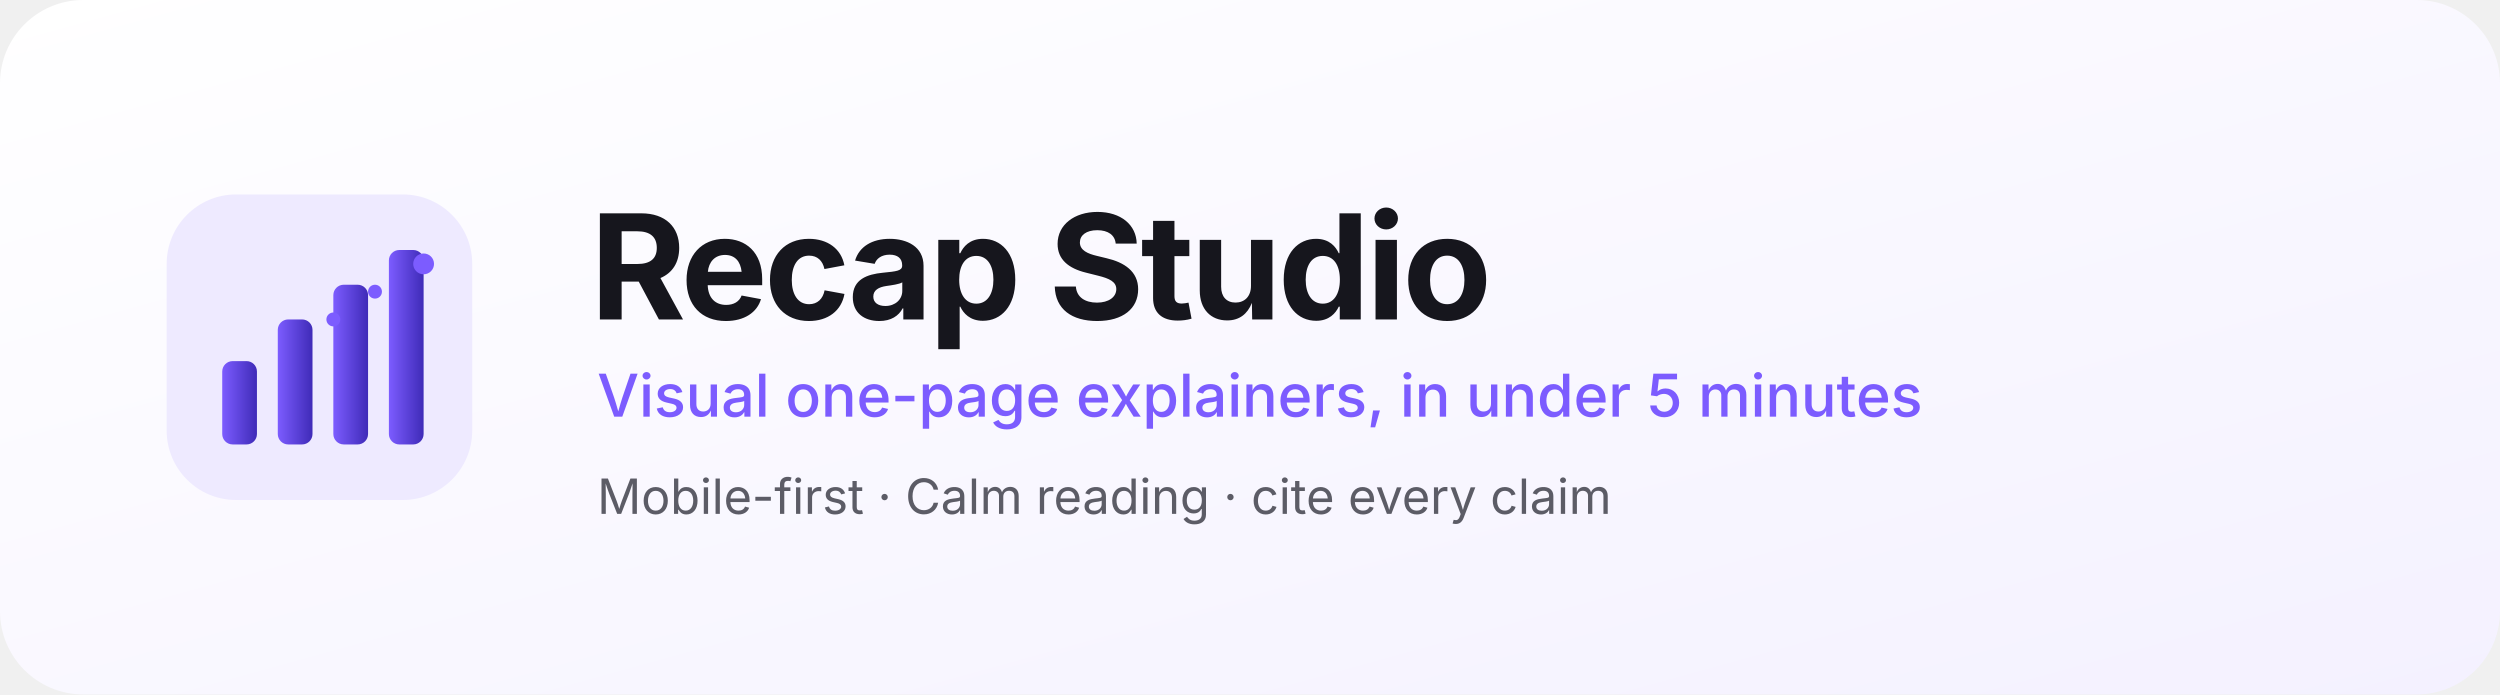
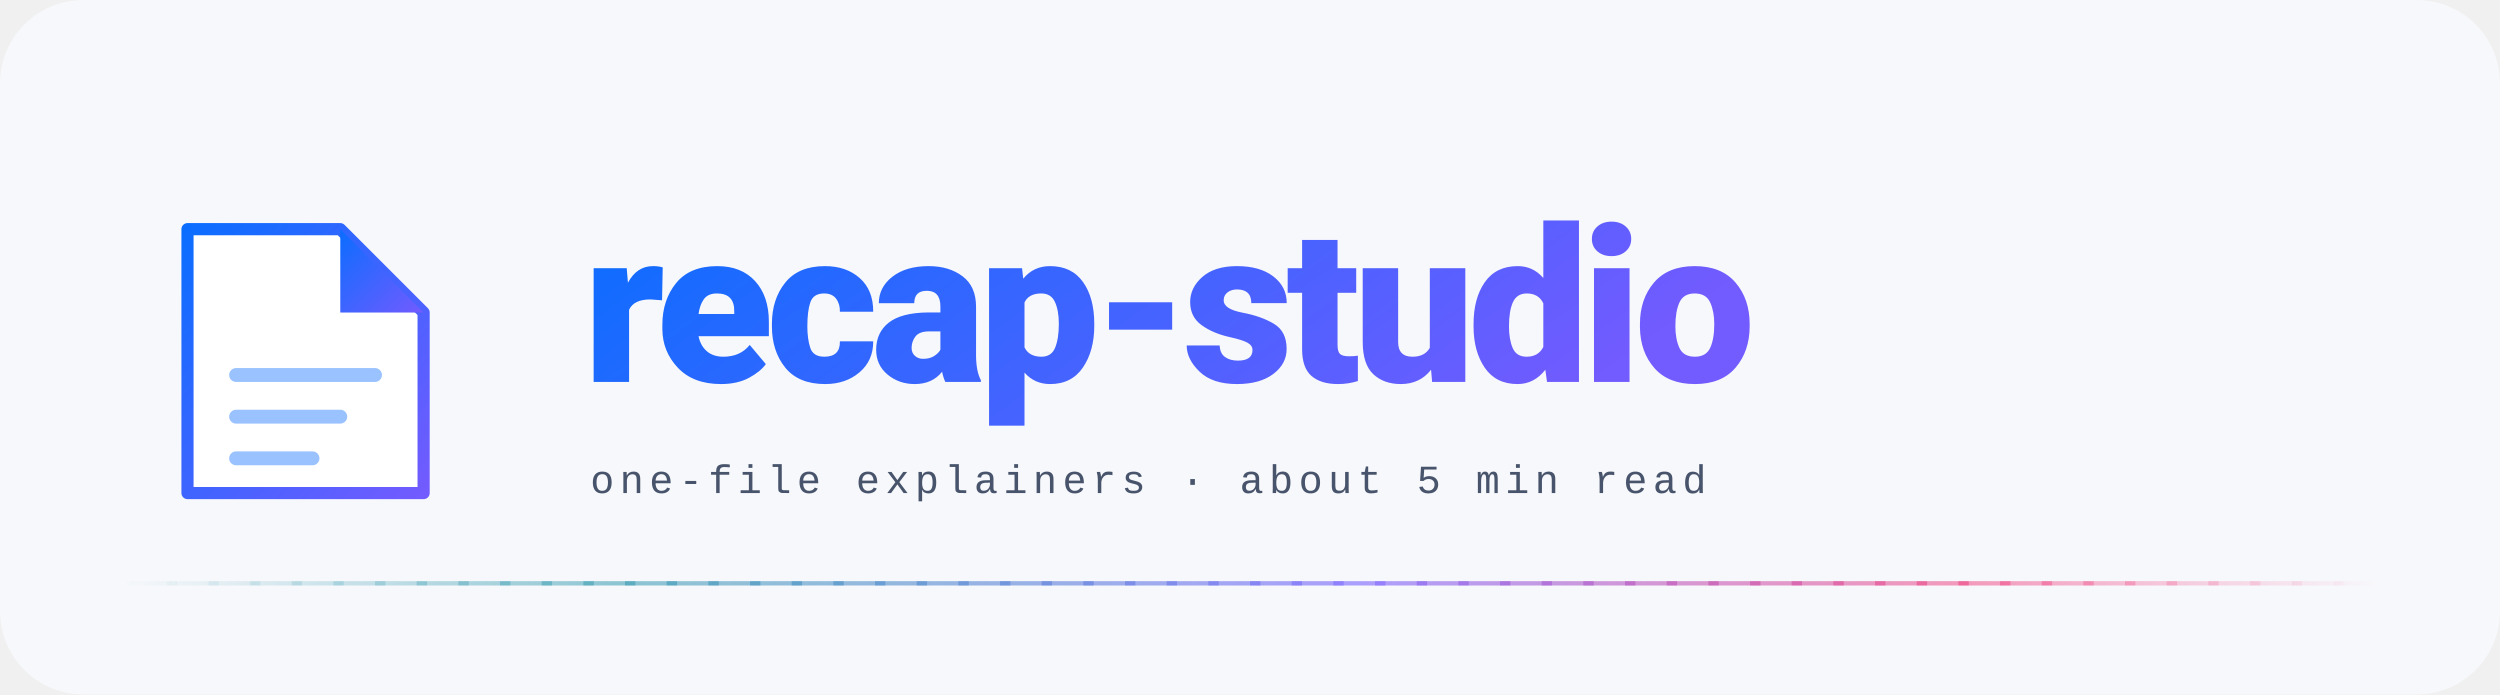
- <svg xmlns="http://www.w3.org/2000/svg" viewBox="0 0 720 200" role="img" aria-label="Recap Studio">
+ <svg xmlns="http://www.w3.org/2000/svg" viewBox="0 0 720 200" fill="none" role="img" aria-label="recap-studio: one-file explainers, about a five minute read">
  <defs>
-     <linearGradient id="rs-light-bg" x1="0" x2="1" y1="0" y2="1">
-       <stop offset="0%" stop-color="#FFFFFF" />
-       <stop offset="100%" stop-color="#F4F1FF" />
+     <linearGradient id="rs-ll-brand" x1="0" y1="0" x2="1" y2="0.25" gradientUnits="objectBoundingBox">
+       <stop offset="0%" stop-color="#0B6DFF" />
+       <stop offset="100%" stop-color="#725BFF" />
+       <animateTransform attributeName="gradientTransform" type="translate" values="-0.12 0; 0.12 0; -0.12 0" dur="18s" repeatCount="indefinite" />
    </linearGradient>
-     <linearGradient id="rs-light-ink" x1="0" x2="1">
-       <stop offset="0%" stop-color="#7C5CFF" />
-       <stop offset="100%" stop-color="#3F2BB8" />
+     <linearGradient id="rs-ll-mark" x1="0" y1="0" x2="1" y2="1" gradientUnits="objectBoundingBox">
+       <stop offset="0%" stop-color="#0B6DFF" />
+       <stop offset="100%" stop-color="#725BFF" />
    </linearGradient>
-     <style>
-       @keyframes rs-shimmer { 0%,100% { opacity:.6 } 50% { opacity:1 } }
-       @keyframes rs-rise   { 0%,100% { transform: translateY(0) } 50% { transform: translateY(-4px) } }
-       @keyframes rs-fade   { 0%,100% { opacity:.85 } 50% { opacity:1 } }
-       .rs-bg     { animation: rs-shimmer 6s cubic-bezier(.4,0,.2,1) infinite; }
-       .rs-bar    { transform-origin: bottom; animation: rs-rise 3.4s cubic-bezier(.4,0,.2,1) infinite; }
-       .rs-bar-2  { animation-delay: .3s; }
-       .rs-bar-3  { animation-delay: .6s; }
-       .rs-bar-4  { animation-delay: .9s; }
-       .rs-spark  { animation: rs-fade 2.8s cubic-bezier(.4,0,.2,1) infinite; }
-       .rs-spark-2{ animation-delay: .4s; }
-       .rs-spark-3{ animation-delay: .8s; }
-       @media (prefers-reduced-motion: reduce) { * { animation: none !important; } }
-     </style>
+     <linearGradient id="rs-ll-horizon" gradientUnits="userSpaceOnUse" x1="36" y1="168" x2="684" y2="168">
+       <stop offset="0%" stop-color="#00819C" stop-opacity="0" />
+       <stop offset="22%" stop-color="#00819C" stop-opacity="0.45" />
+       <stop offset="55%" stop-color="#725BFF" stop-opacity="0.6" />
+       <stop offset="82%" stop-color="#EB0054" stop-opacity="0.4" />
+       <stop offset="100%" stop-color="#EB0054" stop-opacity="0" />
+     </linearGradient>
+     <linearGradient id="rs-ll-gridfade" gradientUnits="userSpaceOnUse" x1="0" y1="168" x2="0" y2="200">
+       <stop offset="0%" stop-color="#0B6DFF" stop-opacity="0.45" />
+       <stop offset="55%" stop-color="#725BFF" stop-opacity="0.22" />
+       <stop offset="100%" stop-color="#EB0054" stop-opacity="0.05" />
+     </linearGradient>
+     <clipPath id="rs-ll-frame">
+       <rect width="720" height="200" rx="24" />
+     </clipPath>
+     <clipPath id="rs-ll-gridclip">
+       <rect x="0" y="168" width="720" height="32" />
+     </clipPath>
  </defs>
-   <rect class="rs-bg" width="720" height="200" rx="24" fill="url(#rs-light-bg)" />
-   <g transform="translate(48, 56)">
-     <rect width="88" height="88" rx="20" fill="#EEEAFF" />
-     <g transform="translate(16, 16)">
-       <rect class="rs-bar" x="0" y="32" width="10" height="24" rx="3" fill="url(#rs-light-ink)" />
-       <rect class="rs-bar rs-bar-2" x="16" y="20" width="10" height="36" rx="3" fill="url(#rs-light-ink)" />
-       <rect class="rs-bar rs-bar-3" x="32" y="10" width="10" height="46" rx="3" fill="url(#rs-light-ink)" />
-       <rect class="rs-bar rs-bar-4" x="48" y="0" width="10" height="56" rx="3" fill="url(#rs-light-ink)" />
-       <circle class="rs-spark" cx="58" cy="4" r="3" fill="#7C5CFF" />
-       <circle class="rs-spark rs-spark-2" cx="44" cy="12" r="2" fill="#7C5CFF" />
-       <circle class="rs-spark rs-spark-3" cx="32" cy="20" r="2" fill="#7C5CFF" />
+   <style>
+     .disp { font-family: system-ui, -apple-system, 'Segoe UI', Roboto, 'Helvetica Neue', Arial, sans-serif; }
+     .mono { font-family: ui-monospace, SFMono-Regular, 'SF Mono', Menlo, Consolas, 'Liberation Mono', monospace; }
+     .tag  { font-size: 11.5px; letter-spacing: 1.6px; fill: #48546B; }
+ 
+     @keyframes rs-ll-flow { to { stroke-dashoffset: -240; } }
+     .flowline { animation: rs-ll-flow 14s linear infinite; }
+ 
+     @media (prefers-reduced-motion: reduce) { * { animation: none !important; } }
+   </style>
+   <g clip-path="url(#rs-ll-frame)">
+     <rect width="720" height="200" fill="#F7F8FB" />
+     <g id="grid" clip-path="url(#rs-ll-gridclip)" opacity="0">
+       <g stroke="url(#rs-ll-gridfade)" stroke-width="1" fill="none">
+         <path d="M360 168 L-700 200" />
+         <path d="M360 168 L-260 200" />
+         <path d="M360 168 L-20 200" />
+         <path d="M360 168 L120 200" />
+         <path d="M360 168 L240 200" />
+         <path d="M360 168 L310 200" />
+         <path d="M360 168 L360 200" />
+         <path d="M360 168 L410 200" />
+         <path d="M360 168 L480 200" />
+         <path d="M360 168 L600 200" />
+         <path d="M360 168 L740 200" />
+         <path d="M360 168 L980 200" />
+         <path d="M360 168 L1420 200" />
+       </g>
+       <g stroke="url(#rs-ll-gridfade)" stroke-width="1" fill="none">
+         <line x1="0" y1="170" x2="720" y2="170" />
+         <line x1="0" y1="173.5" x2="720" y2="173.5" />
+         <line x1="0" y1="178.5" x2="720" y2="178.5" />
+         <line x1="0" y1="185.5" x2="720" y2="185.5" />
+         <line x1="0" y1="196" x2="720" y2="196" />
+       </g>
    </g>
-   </g>
-   <g font-family="system-ui,-apple-system,Segoe UI,sans-serif" fill="#16161D">
-     <text x="170" y="92" font-size="42" font-weight="700" letter-spacing="-1">Recap Studio</text>
-     <text x="172" y="120" font-size="17" font-weight="500" fill="#7C5CFF">Visual one-page explainers, in under 5 minutes</text>
-     <text x="172" y="148" font-size="14" fill="#5C5C66">Mobile-first · Calm reading · cite every claim</text>
+     <g opacity="0.95">
+       <line x1="36" y1="168" x2="684" y2="168" stroke="url(#rs-ll-horizon)" stroke-width="1.25" />
+       <line class="flowline" x1="36" y1="168" x2="684" y2="168" stroke="url(#rs-ll-horizon)" stroke-width="1.25" stroke-dasharray="3 9" opacity="0.85" />
+     </g>
+     <g transform="translate(44,60)">
+       <path d="M10 6 H54 L78 30 V82 H10 Z" fill="#FFFFFF" stroke="url(#rs-ll-mark)" stroke-width="3.5" stroke-linejoin="round" />
+       <path d="M54 6 L78 30 H54 Z" fill="url(#rs-ll-mark)" />
+       <g fill="#0B6DFF" opacity="0.42">
+         <rect x="22" y="46" width="44" height="4" rx="2" />
+         <rect x="22" y="58" width="34" height="4" rx="2" />
+         <rect x="22" y="70" width="26" height="4" rx="2" />
+       </g>
+     </g>
+     <text class="disp" x="168" y="110" font-size="62" font-weight="800" letter-spacing="-2" fill="url(#rs-ll-brand)">recap-studio</text>
+     <text class="mono tag" x="170" y="142">one-file explainers · about 5 min read</text>
  </g>
</svg>
